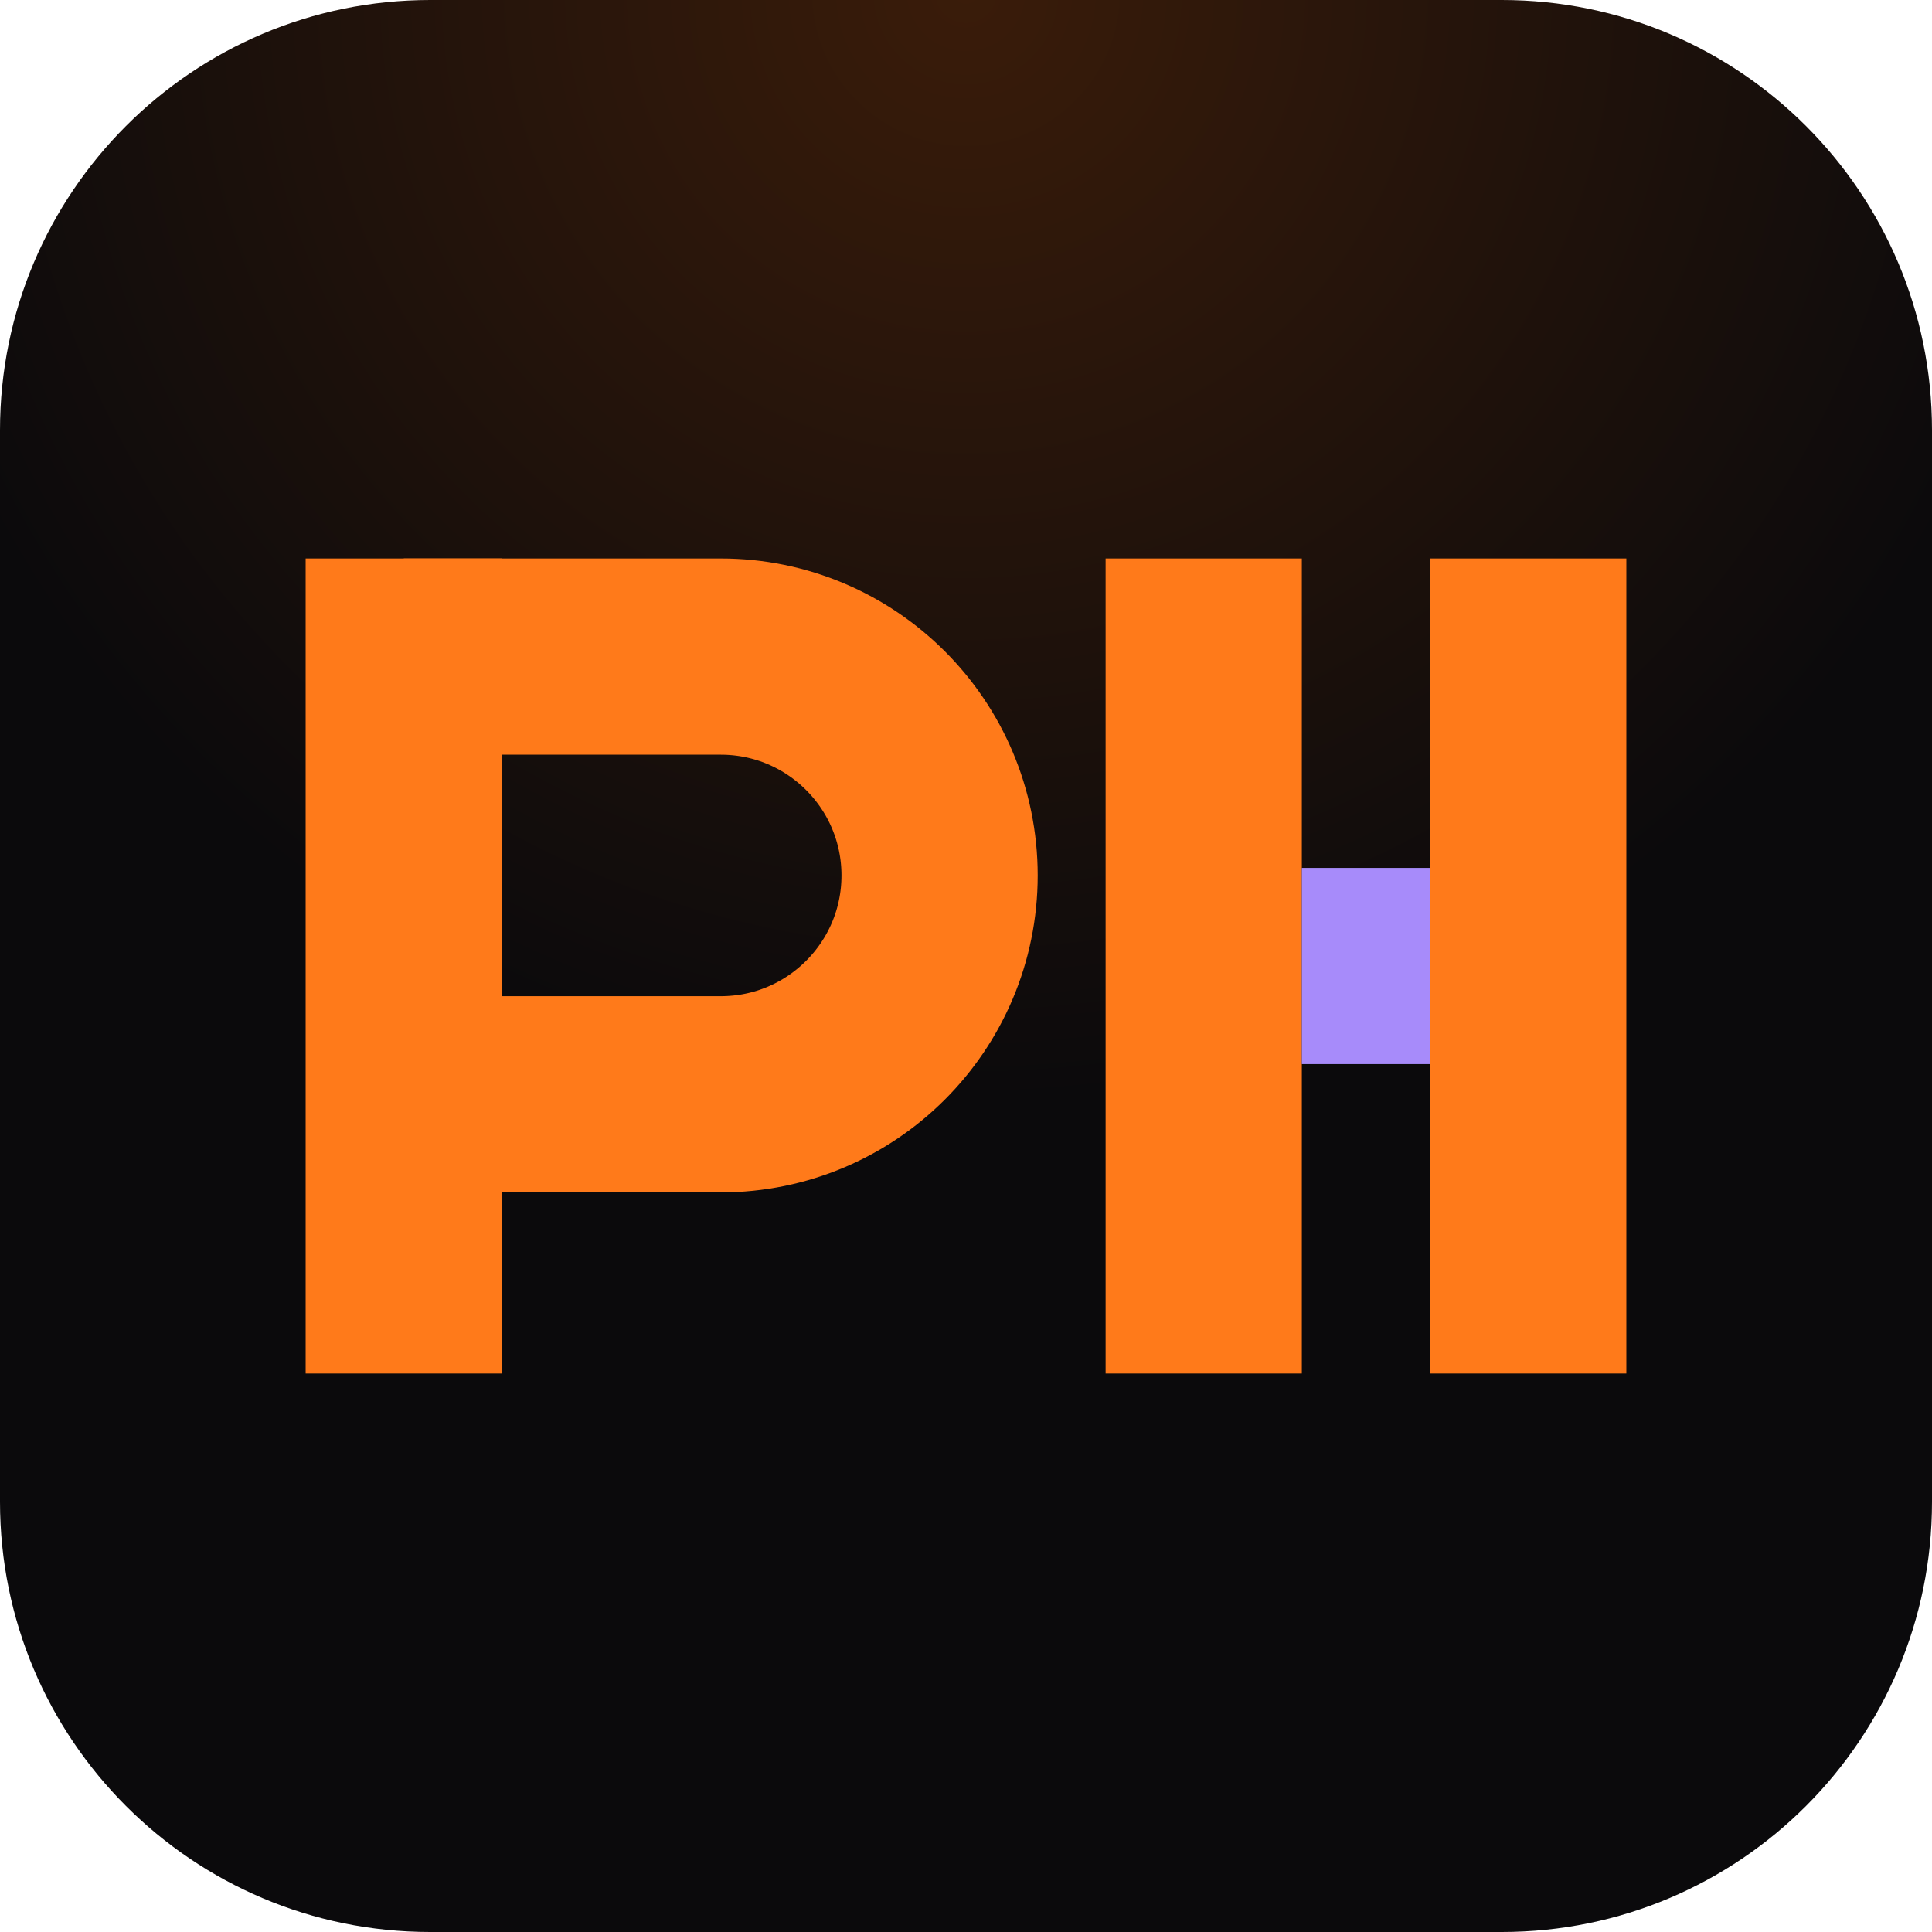
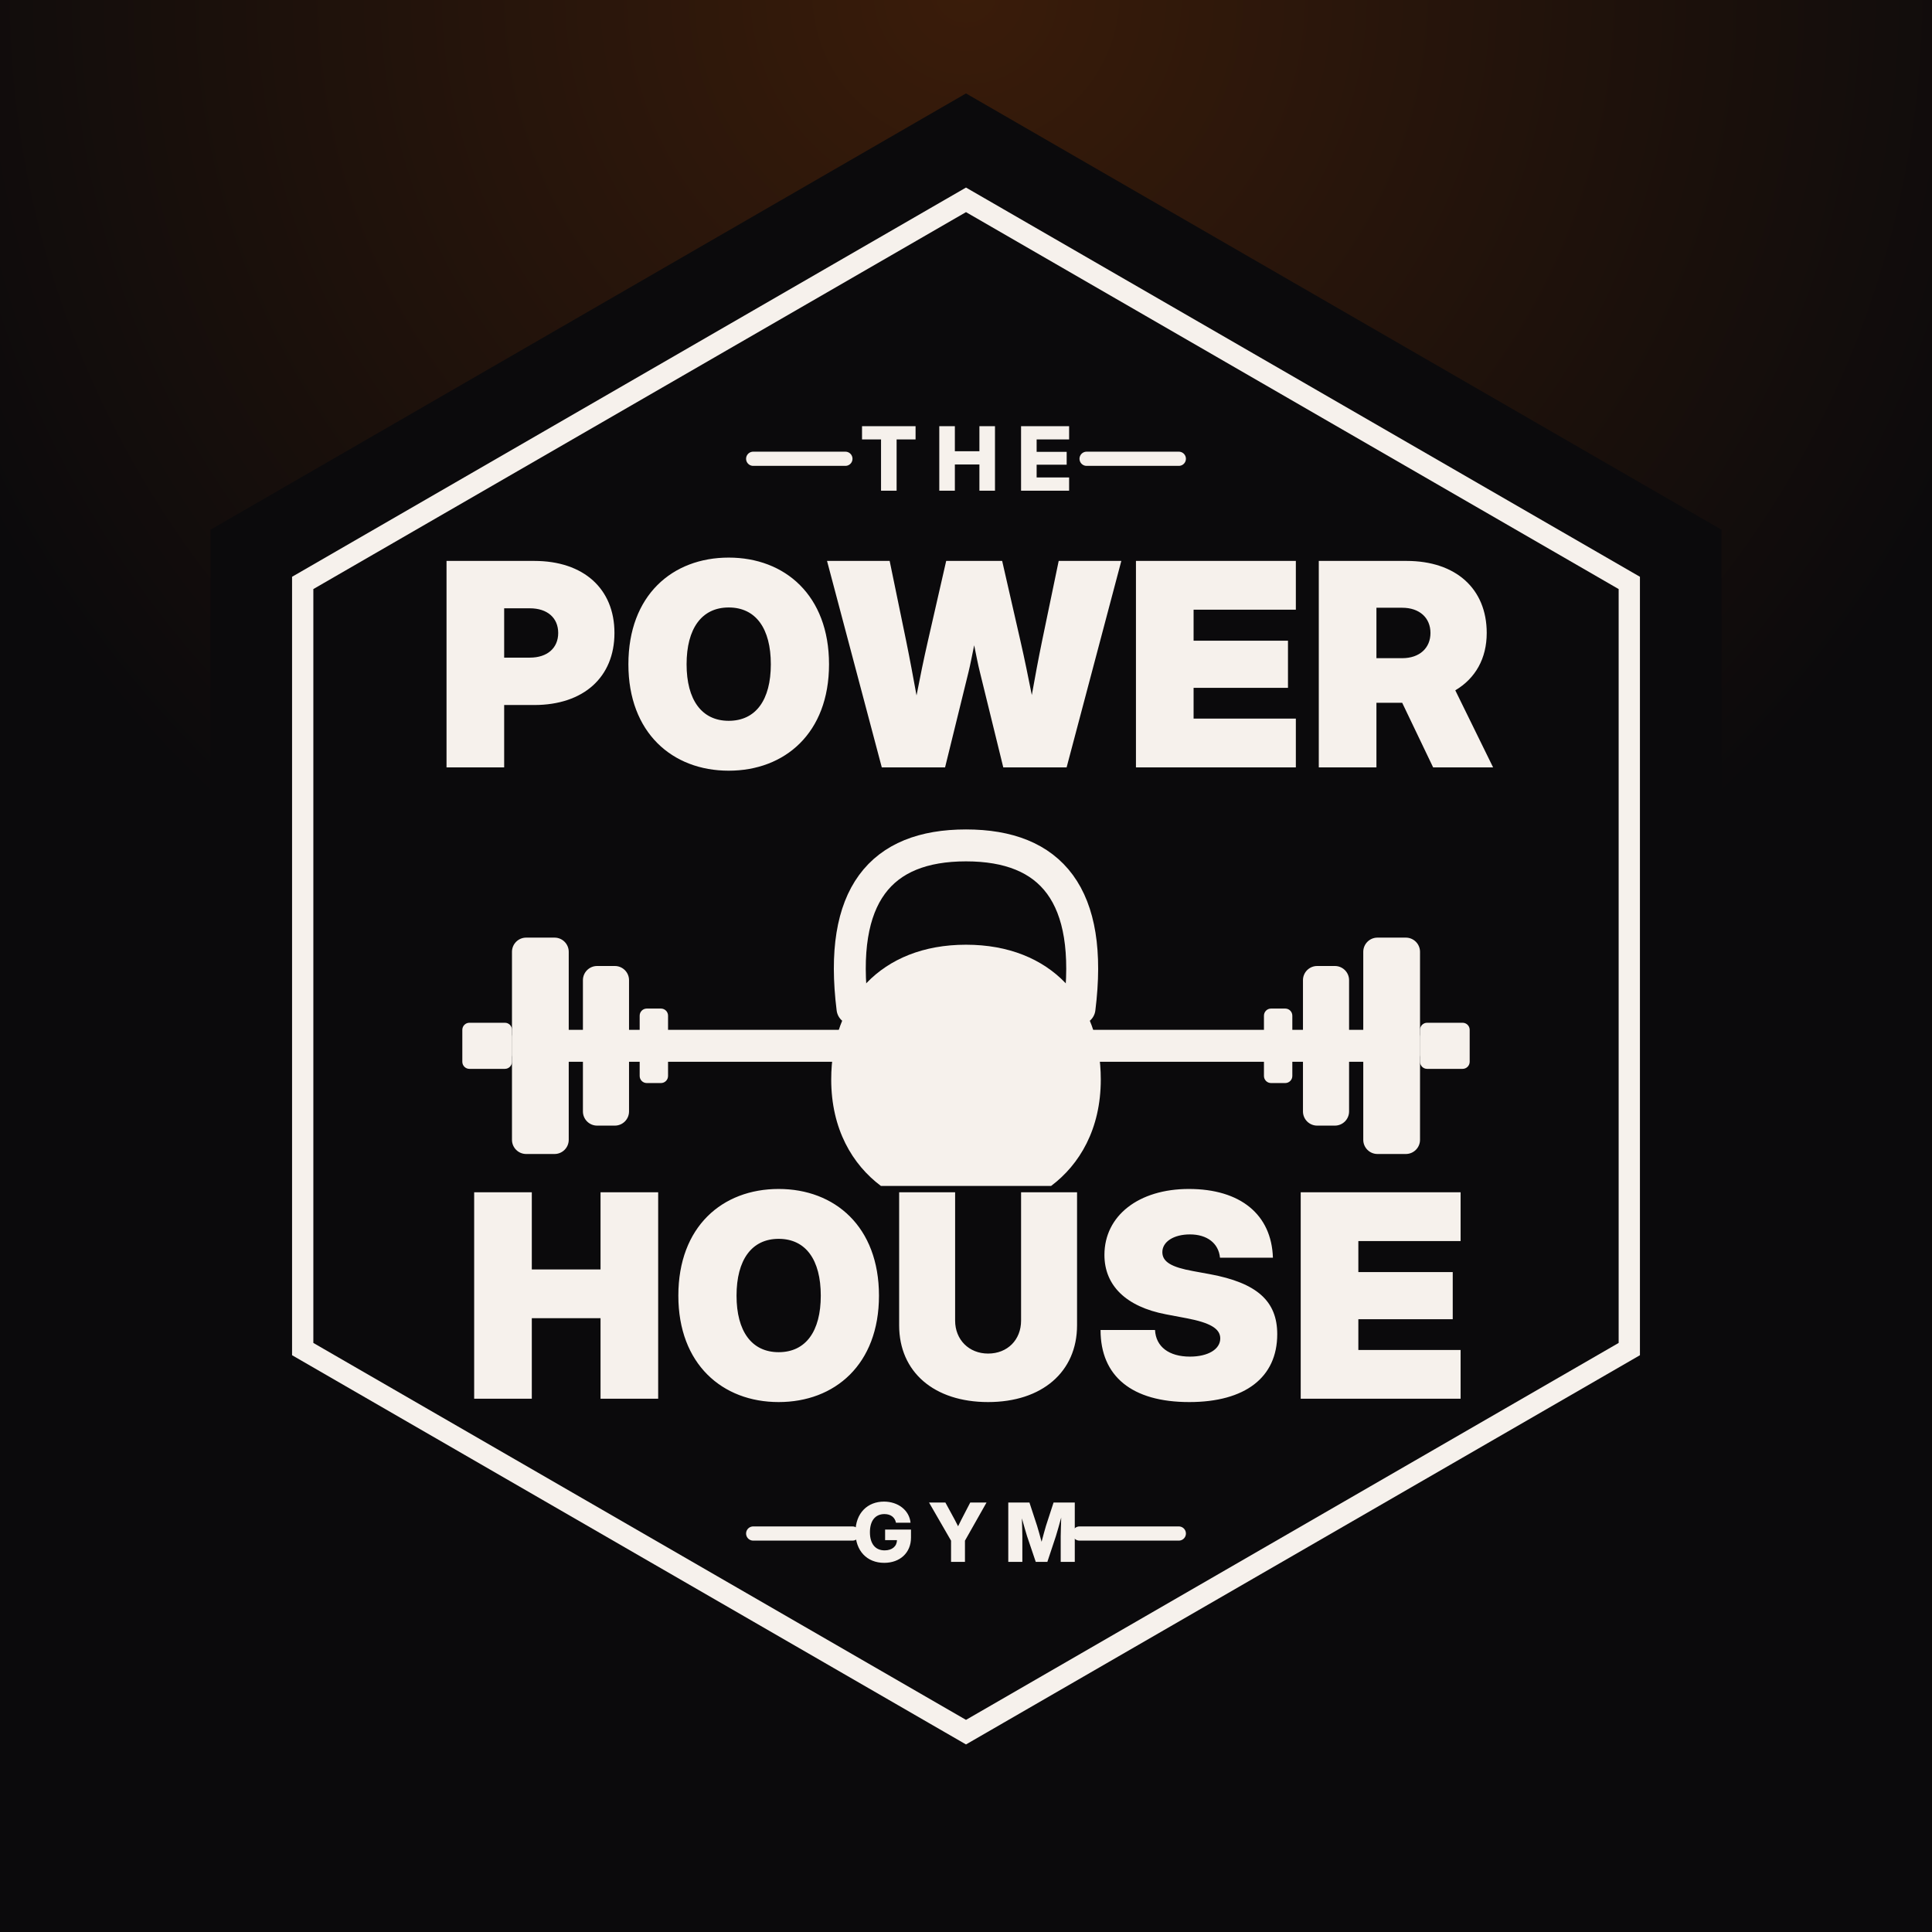
- <svg xmlns="http://www.w3.org/2000/svg" viewBox="0 0 512 512" role="img" aria-label="PowerHouse">
+ <svg xmlns="http://www.w3.org/2000/svg" role="img" aria-label="The PowerHouse Gym" viewBox="0 0 512 512">
  <defs>
-     <radialGradient id="ember" cx="50%" cy="0%" r="95%">
+     <radialGradient id="e" cx="50%" cy="0%" r="95%">
      <stop offset="0" stop-color="#3A1C0A" />
      <stop offset="0.6" stop-color="#0B0A0C" />
    </radialGradient>
  </defs>
-   <rect width="512" height="512" rx="114" fill="url(#ember)" />
-   <g fill="none" stroke-width="52" stroke-linejoin="round" stroke-linecap="butt">
-     <path d="M107 364V148" stroke="#FF7A1A" />
-     <path d="M107 174H191A58 58 0 0 1 191 290H107" stroke="#FF7A1A" />
-     <path d="M319 148V364M405 148V364" stroke="#FF7A1A" />
-     <path d="M345 256H379" stroke="#A78BFA" />
+   <rect width="512" height="512" rx="0" fill="url(#e)" />
+   <g transform="translate(256 256) scale(0.94) translate(-256 -256)">
+     <polygon points="256,10 469,133 469,379 256,502 43,379 43,133" fill="#0B0A0C" />
+     <polygon points="256,40 443,148 443,364 256,472 69,364 69,148" fill="none" stroke="#F6F1EC" stroke-width="6" />
+     <g fill="#F6F1EC" font-family="'Inter Display','Inter','Arial Black','Helvetica Neue',sans-serif" text-anchor="middle">
+       <text x="256" y="122" font-size="25" font-weight="800" letter-spacing="5">THE</text>
+       <text x="256" y="200" font-size="80" font-weight="900" letter-spacing="1">POWER</text>
+       <text x="256" y="378" font-size="80" font-weight="900" letter-spacing="1">HOUSE</text>
+       <text x="256" y="424" font-size="23" font-weight="800" letter-spacing="5">GYM</text>
+     </g>
+     <g stroke="#F6F1EC" stroke-width="4" stroke-linecap="round">
+       <path d="M196 113H222M290 113H316M196 416H224M288 416H316" />
+     </g>
+     <g fill="#F6F1EC">
+       <rect x="128" y="274" width="256" height="9" rx="2" />
+       <rect x="128" y="248" width="16" height="61" rx="4" />
+       <rect x="148" y="256" width="13" height="45" rx="4" />
+       <rect x="164" y="268" width="8" height="21" rx="2" />
+       <rect x="368" y="248" width="16" height="61" rx="4" />
+       <rect x="351" y="256" width="13" height="45" rx="4" />
+       <rect x="340" y="268" width="8" height="21" rx="2" />
+       <rect x="114" y="272" width="14" height="13" rx="2" />
+       <rect x="384" y="272" width="14" height="13" rx="2" />
+     </g>
+     <path d="M224 268C220 236 232 222 256 222C280 222 292 236 288 268" fill="none" stroke="#F6F1EC" stroke-width="9" stroke-linecap="round" />
+     <path d="M256 250C232 250 218 266 218 288C218 302 224 312 232 318H280C288 312 294 302 294 288C294 266 280 250 256 250Z" fill="#F6F1EC" />
  </g>
</svg>
